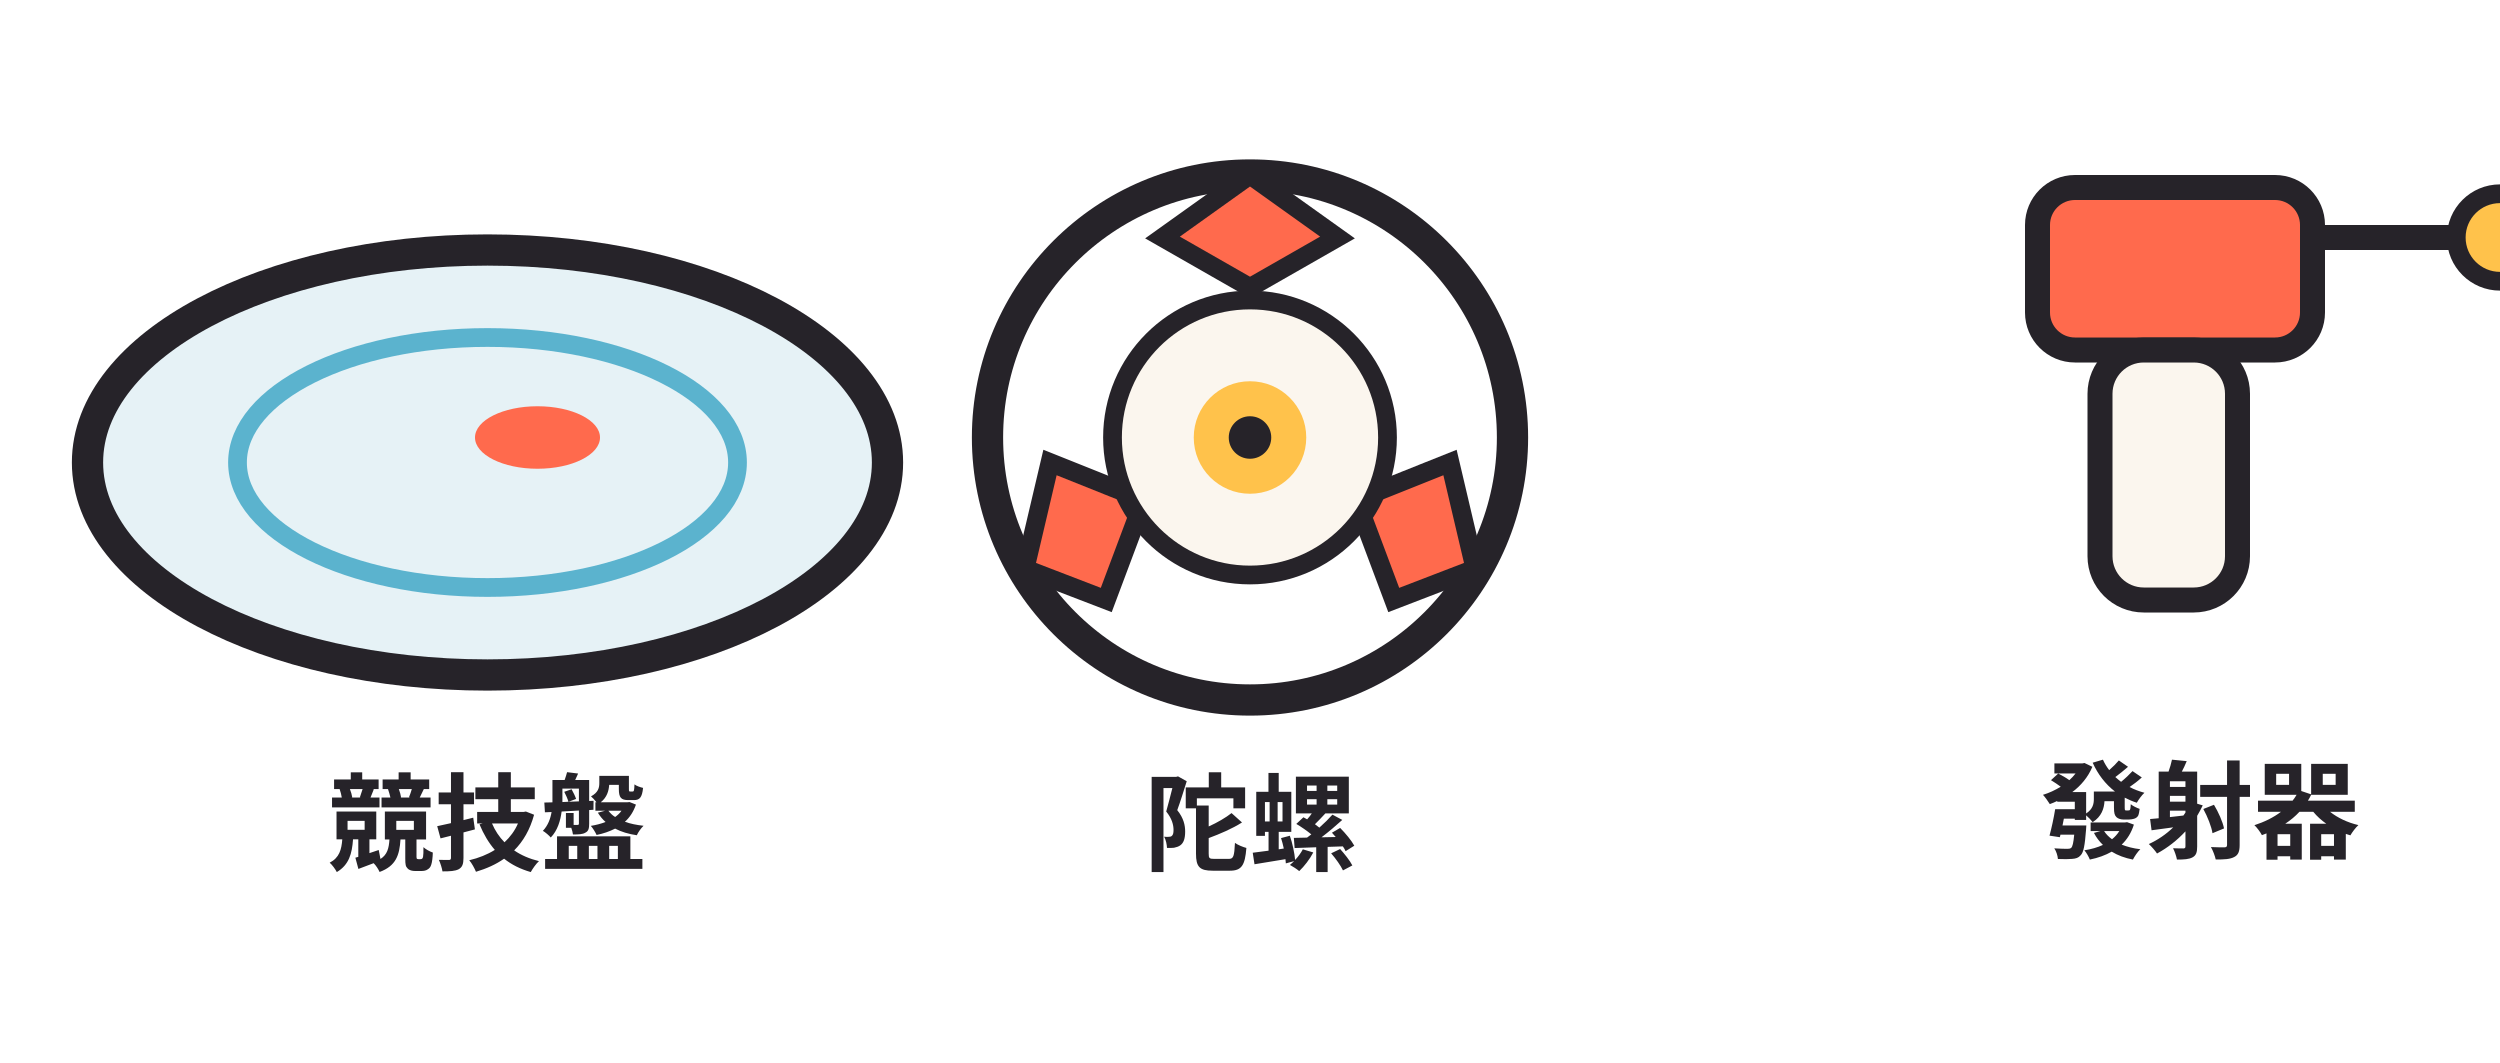
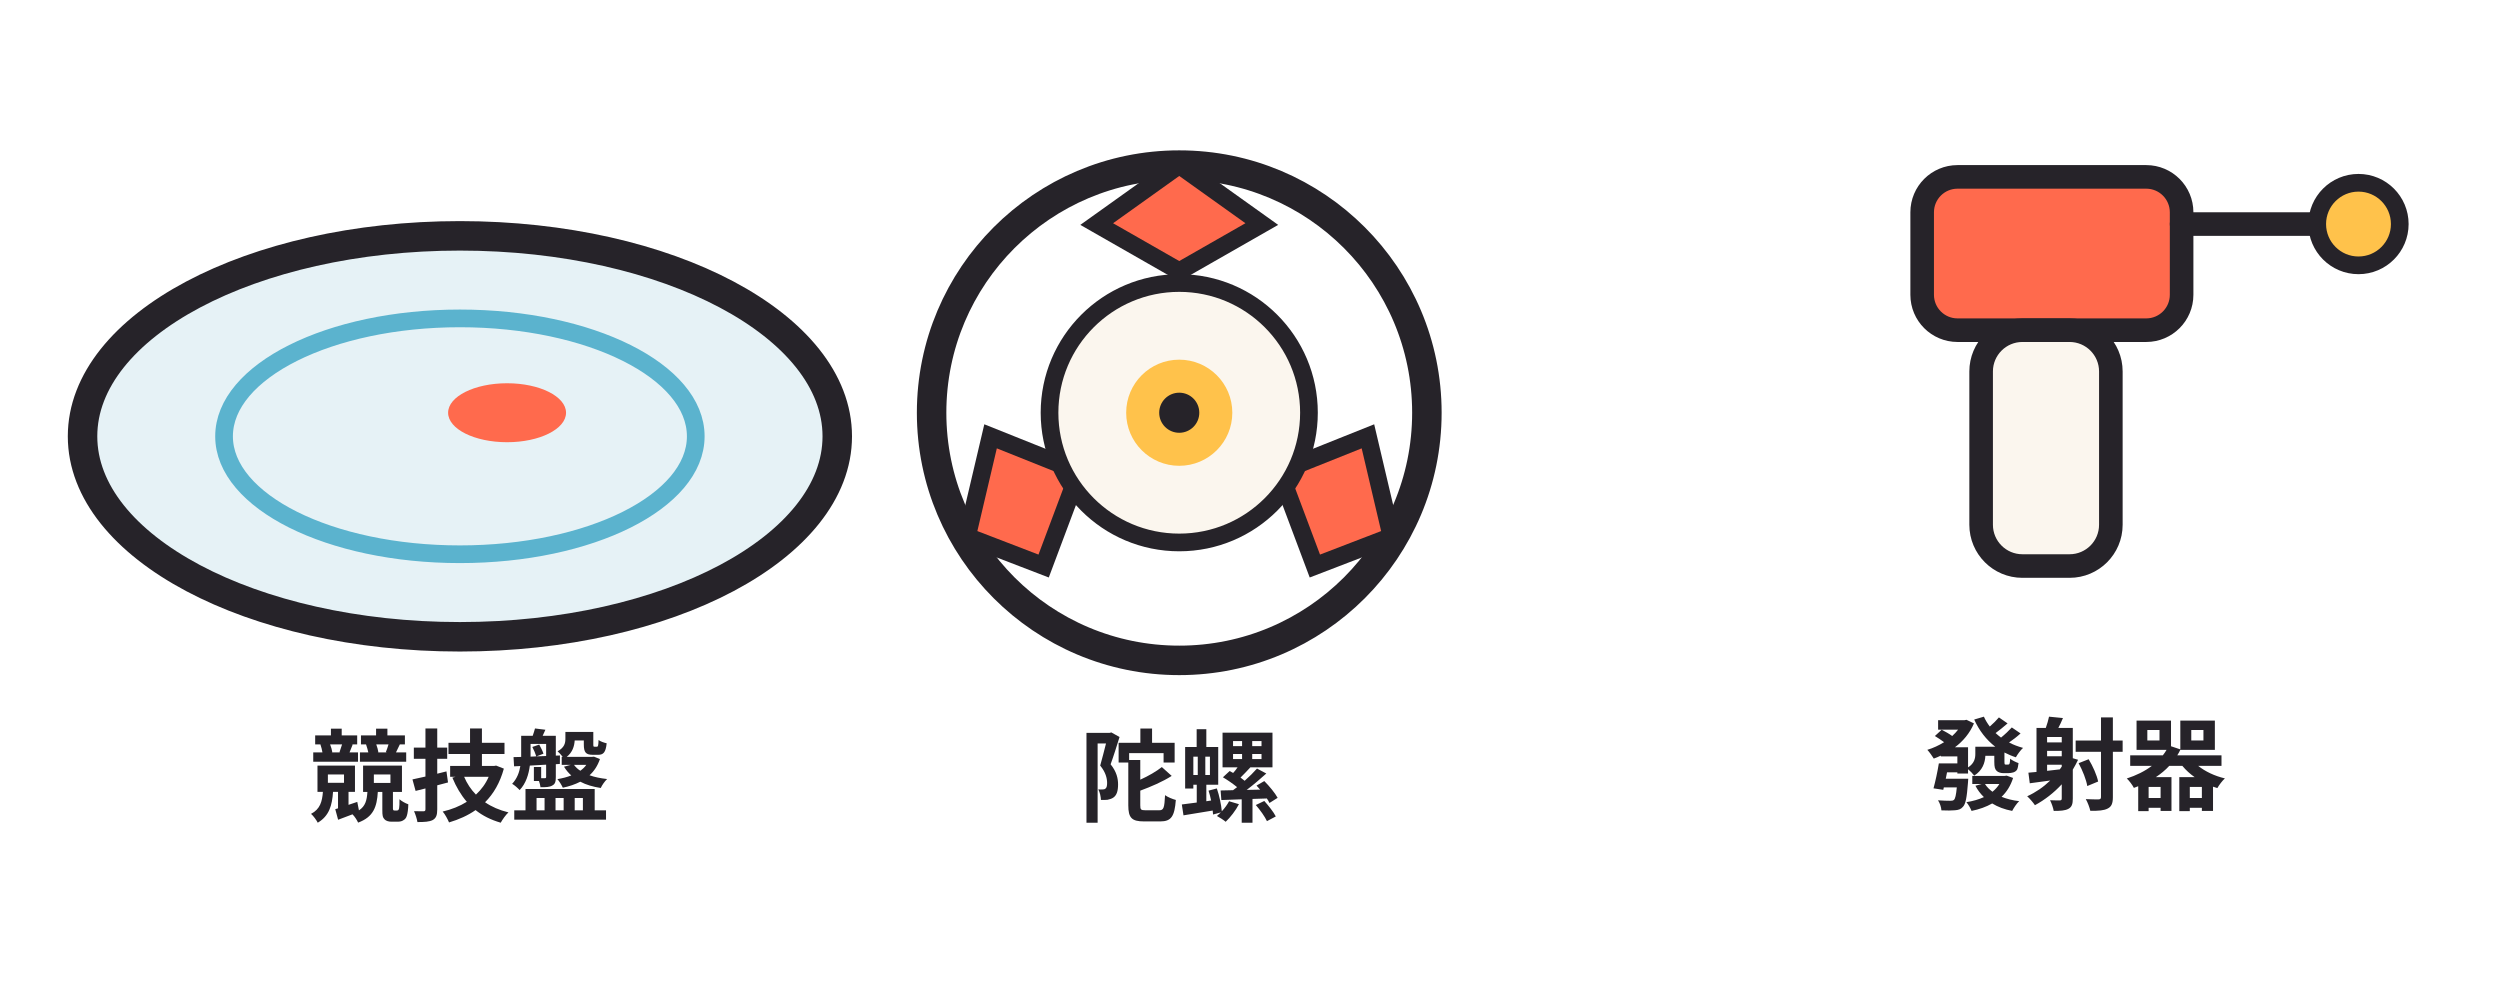
- <svg xmlns="http://www.w3.org/2000/svg" viewBox="0 0 400 170" role="img" aria-label="一套戰鬥陀螺：競技盤、陀螺、發射器">
+ <svg xmlns="http://www.w3.org/2000/svg" viewBox="0 0 424 170" role="img" aria-label="一套戰鬥陀螺：競技盤、陀螺、發射器">
  <g>
    <ellipse cx="78" cy="74" rx="64" ry="34" fill="#E6F2F6" stroke="#262329" stroke-width="5" />
    <ellipse cx="78" cy="74" rx="40" ry="20" fill="none" stroke="#5BB3CE" stroke-width="3" />
    <ellipse cx="86" cy="70" rx="10" ry="5" fill="#FF6A4D" />
    <text x="78" y="138" text-anchor="middle" font-family="'Noto Sans TC',sans-serif" font-weight="700" font-size="17" fill="#262329">競技盤</text>
  </g>
  <g transform="translate(200,70)">
    <circle r="42" fill="none" stroke="#262329" stroke-width="5" />
    <g fill="#FF6A4D" stroke="#262329" stroke-width="3">
      <path d="M0 -42 l14 10 -14 8 -14 -8z" />
      <path d="M36 21 l-4 -17 -15 6 6 16z" />
      <path d="M-36 21 l4 -17 15 6 -6 16z" />
    </g>
    <circle r="22" fill="#FBF6EE" stroke="#262329" stroke-width="3" />
    <circle r="9" fill="#FFC24B" />
    <circle r="3.4" fill="#262329" />
    <text y="68" text-anchor="middle" font-family="'Noto Sans TC',sans-serif" font-weight="700" font-size="17" fill="#262329">陀螺</text>
  </g>
  <g transform="translate(330,30)">
    <rect x="-4" y="0" width="44" height="26" rx="6" fill="#FF6A4D" stroke="#262329" stroke-width="4" />
    <rect x="6" y="26" width="22" height="40" rx="7" fill="#FBF6EE" stroke="#262329" stroke-width="4" />
    <path d="M40 8 h26" stroke="#262329" stroke-width="4" stroke-linecap="round" />
    <circle cx="70" cy="8" r="7" fill="#FFC24B" stroke="#262329" stroke-width="3" />
    <text x="22" y="106" text-anchor="middle" font-family="'Noto Sans TC',sans-serif" font-weight="700" font-size="17" fill="#262329">發射器</text>
  </g>
</svg>
